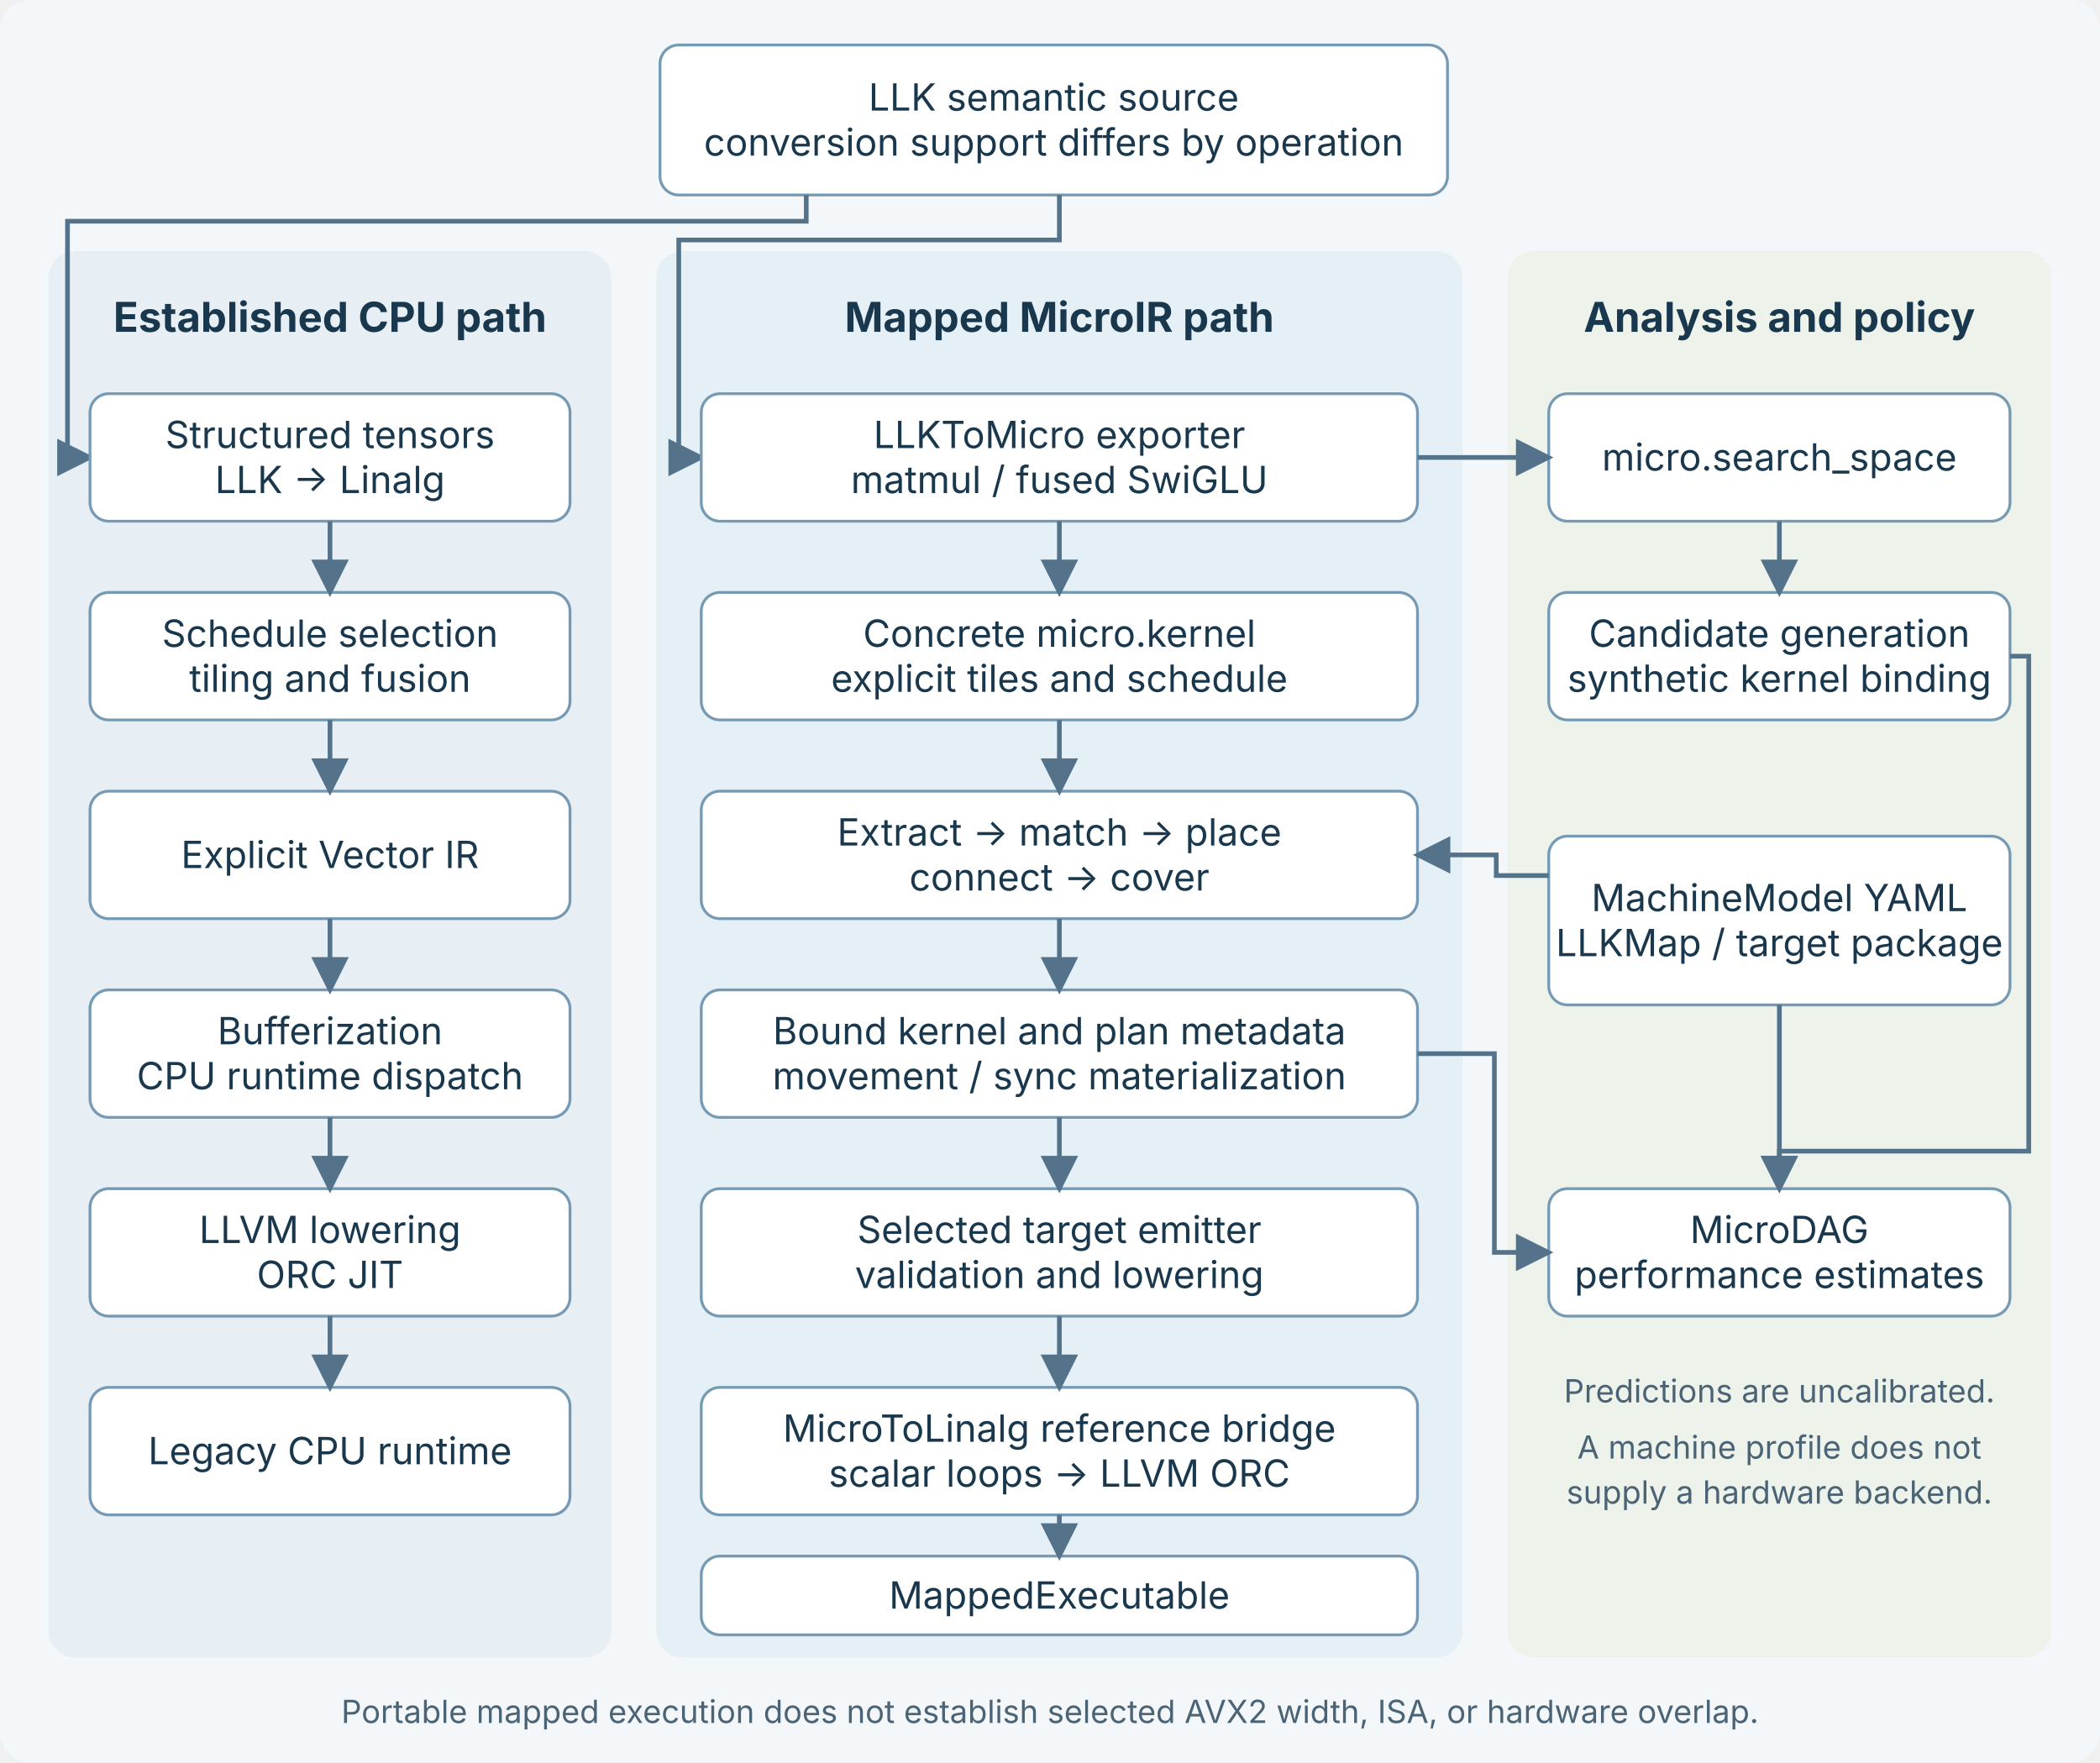
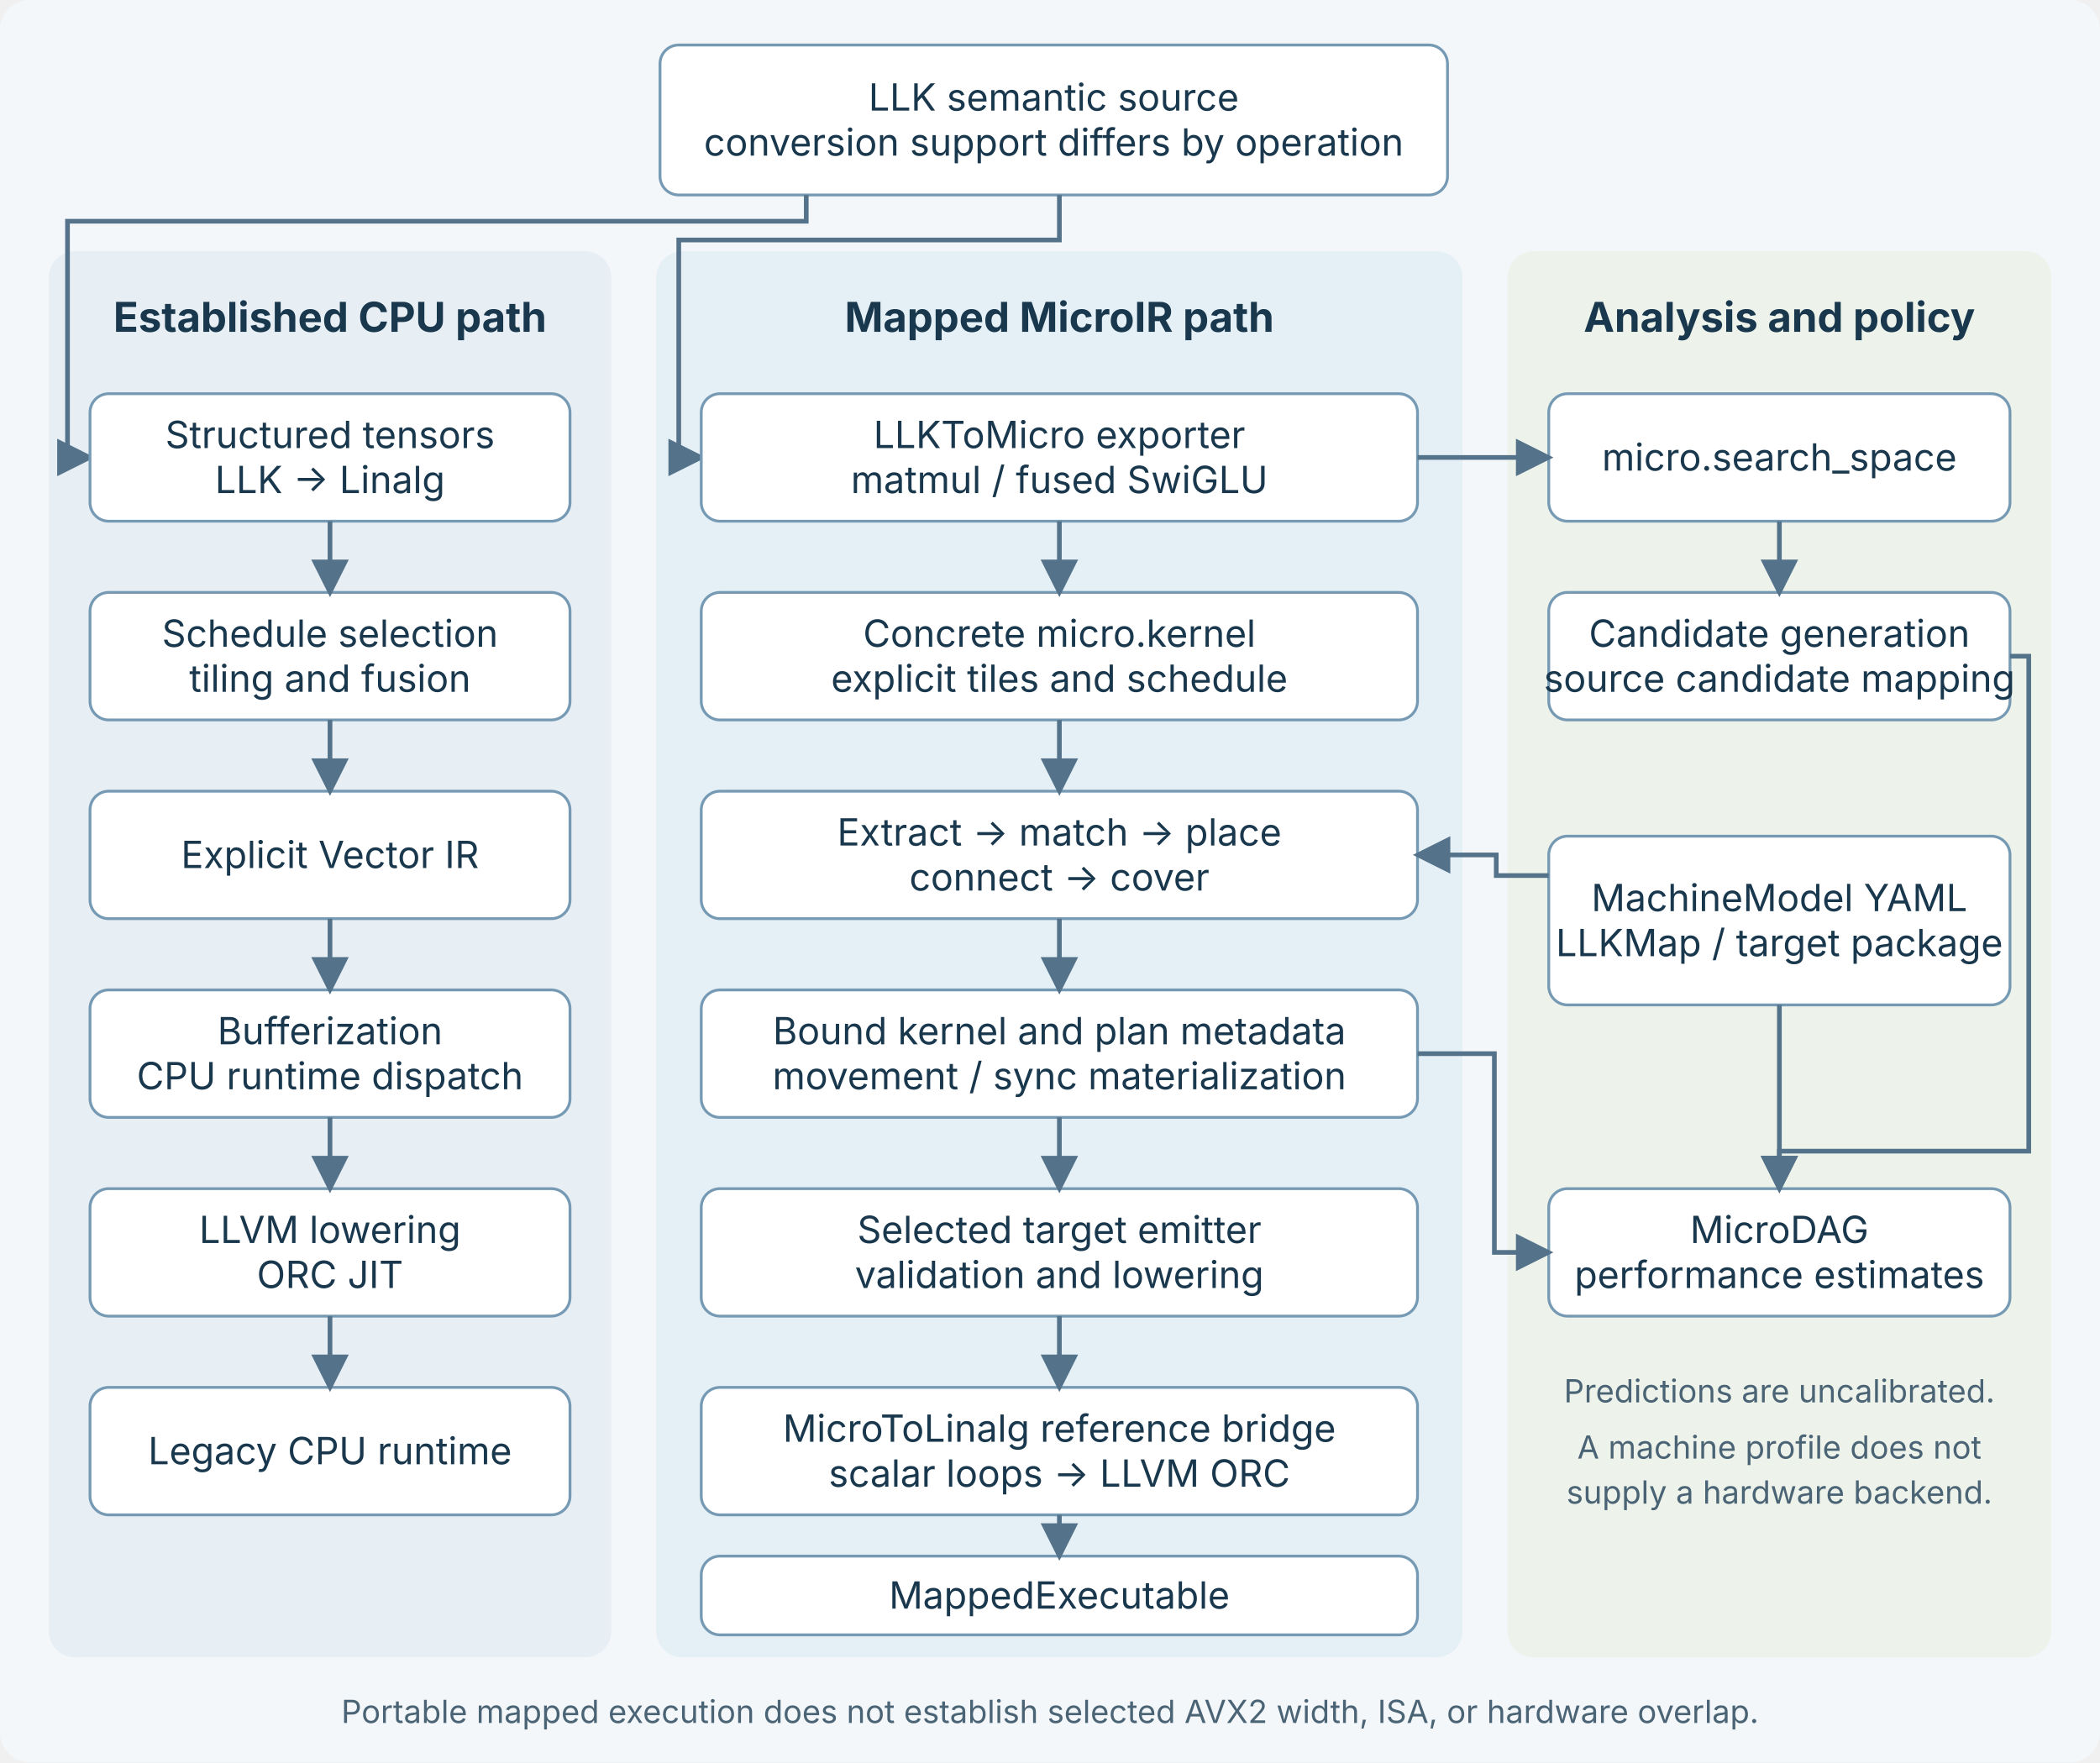
<svg xmlns="http://www.w3.org/2000/svg" viewBox="0 0 1120 940" role="img" aria-labelledby="title desc">
  <defs>
    <marker id="arrow" markerWidth="8" markerHeight="8" refX="7" refY="4" orient="auto">
      <path d="M0 0 L8 4 L0 8Z" fill="#54738a" />
    </marker>
  </defs>
  <style>text{font-family:system-ui,-apple-system,Segoe UI,sans-serif;fill:#19384d;font-size:20px} .title{font-weight:650;font-size:22px}.small{font-size:17px;fill:#4b6475}.edge{fill:none;stroke:#54738a;stroke-width:2.5;marker-end:url(#arrow)}.node{fill:#fff;stroke:#769ab4;stroke-width:1.5;rx:10}</style>
  <rect width="1120" height="940" rx="16" fill="#f3f7fa" />
  <rect x="26" y="134" width="300" height="750" rx="14" fill="#e7eef4" />
  <rect x="350" y="134" width="430" height="750" rx="14" fill="#e5f0f6" />
  <rect x="804" y="134" width="290" height="750" rx="14" fill="#edf2ea" />
  <text class="title" x="176" y="177" text-anchor="middle">Established CPU path</text>
  <text class="title" x="565" y="177" text-anchor="middle">Mapped MicroIR path</text>
  <text class="title" x="949" y="177" text-anchor="middle">Analysis and policy</text>
  <rect class="node" x="352" y="24" width="420" height="80" />
  <text x="562.0" y="59.0" text-anchor="middle">LLK semantic source</text>
  <text x="562.0" y="83.0" text-anchor="middle">conversion support differs by operation</text>
  <path class="edge" d="M 430 104 V 118 H 36 V 244 H 48" />
  <path class="edge" d="M 565 104 V 128 H 362 V 244 H 374" />
  <rect class="node" x="48" y="210" width="256" height="68" />
  <text x="176.0" y="239.0" text-anchor="middle">Structured tensors</text>
  <text x="176.0" y="263.0" text-anchor="middle">LLK → Linalg</text>
  <rect class="node" x="48" y="316" width="256" height="68" />
  <text x="176.0" y="345.0" text-anchor="middle">Schedule selection</text>
  <text x="176.0" y="369.0" text-anchor="middle">tiling and fusion</text>
  <rect class="node" x="48" y="422" width="256" height="68" />
  <text x="176.0" y="463.0" text-anchor="middle">Explicit Vector IR</text>
  <rect class="node" x="48" y="528" width="256" height="68" />
  <text x="176.0" y="557.0" text-anchor="middle">Bufferization</text>
  <text x="176.0" y="581.0" text-anchor="middle">CPU runtime dispatch</text>
  <rect class="node" x="48" y="634" width="256" height="68" />
  <text x="176.0" y="663.0" text-anchor="middle">LLVM lowering</text>
  <text x="176.0" y="687.0" text-anchor="middle">ORC JIT</text>
  <rect class="node" x="48" y="740" width="256" height="68" />
  <text x="176.0" y="781.0" text-anchor="middle">Legacy CPU runtime</text>
  <path class="edge" d="M 176 278 V 316" />
  <path class="edge" d="M 176 384 V 422" />
  <path class="edge" d="M 176 490 V 528" />
  <path class="edge" d="M 176 596 V 634" />
  <path class="edge" d="M 176 702 V 740" />
  <rect class="node" x="374" y="210" width="382" height="68" />
  <text x="565.0" y="239.0" text-anchor="middle">LLKToMicro exporter</text>
  <text x="565.0" y="263.0" text-anchor="middle">matmul / fused SwiGLU</text>
  <rect class="node" x="374" y="316" width="382" height="68" />
  <text x="565.0" y="345.0" text-anchor="middle">Concrete micro.kernel</text>
  <text x="565.0" y="369.0" text-anchor="middle">explicit tiles and schedule</text>
  <rect class="node" x="374" y="422" width="382" height="68" />
  <text x="565.0" y="451.0" text-anchor="middle">Extract → match → place</text>
  <text x="565.0" y="475.0" text-anchor="middle">connect → cover</text>
  <rect class="node" x="374" y="528" width="382" height="68" />
  <text x="565.0" y="557.0" text-anchor="middle">Bound kernel and plan metadata</text>
  <text x="565.0" y="581.0" text-anchor="middle">movement / sync materialization</text>
  <rect class="node" x="374" y="634" width="382" height="68" />
  <text x="565.0" y="663.0" text-anchor="middle">Selected target emitter</text>
  <text x="565.0" y="687.0" text-anchor="middle">validation and lowering</text>
  <rect class="node" x="374" y="740" width="382" height="68" />
  <text x="565.0" y="769.0" text-anchor="middle">MicroToLinalg reference bridge</text>
  <text x="565.0" y="793.0" text-anchor="middle">scalar loops → LLVM ORC</text>
  <rect class="node" x="374" y="830" width="382" height="42" />
  <text x="565.0" y="858.0" text-anchor="middle">MappedExecutable</text>
  <path class="edge" d="M 565 278 V 316" />
  <path class="edge" d="M 565 384 V 422" />
  <path class="edge" d="M 565 490 V 528" />
  <path class="edge" d="M 565 596 V 634" />
  <path class="edge" d="M 565 702 V 740" />
  <path class="edge" d="M 565 808 V 830" />
  <rect class="node" x="826" y="210" width="246" height="68" />
  <text x="949.0" y="251.0" text-anchor="middle">micro.search_space</text>
  <rect class="node" x="826" y="316" width="246" height="68" />
  <text x="949.0" y="345.0" text-anchor="middle">Candidate generation</text>
-   <text x="949.0" y="369.0" text-anchor="middle">synthetic kernel binding</text>
+   <text x="949.0" y="369.0" text-anchor="middle">source candidate mapping</text>
  <rect class="node" x="826" y="446" width="246" height="90" />
  <text x="949.0" y="486.0" text-anchor="middle">MachineModel YAML</text>
  <text x="949.0" y="510.0" text-anchor="middle">LLKMap / target package</text>
  <rect class="node" x="826" y="634" width="246" height="68" />
  <text x="949.0" y="663.0" text-anchor="middle">MicroDAG</text>
  <text x="949.0" y="687.0" text-anchor="middle">performance estimates</text>
  <path class="edge" d="M 756 244 H 826" />
  <path class="edge" d="M 949 278 V 316" />
  <path class="edge" d="M 1072 350 H 1082 V 614 H 949 V 634" />
  <path class="edge" d="M 826 467 H 798 V 456 H 756" />
  <path class="edge" d="M 949 536 V 634" />
  <path class="edge" d="M 756 562 H 797 V 668 H 826" />
  <text class="small" x="949" y="748" text-anchor="middle">Predictions are uncalibrated.</text>
  <text class="small" x="949" y="778" text-anchor="middle">A machine profile does not</text>
  <text class="small" x="949" y="802" text-anchor="middle">supply a hardware backend.</text>
  <text class="small" x="560" y="919" text-anchor="middle">Portable mapped execution does not establish selected AVX2 width, ISA, or hardware overlap.</text>
</svg>
